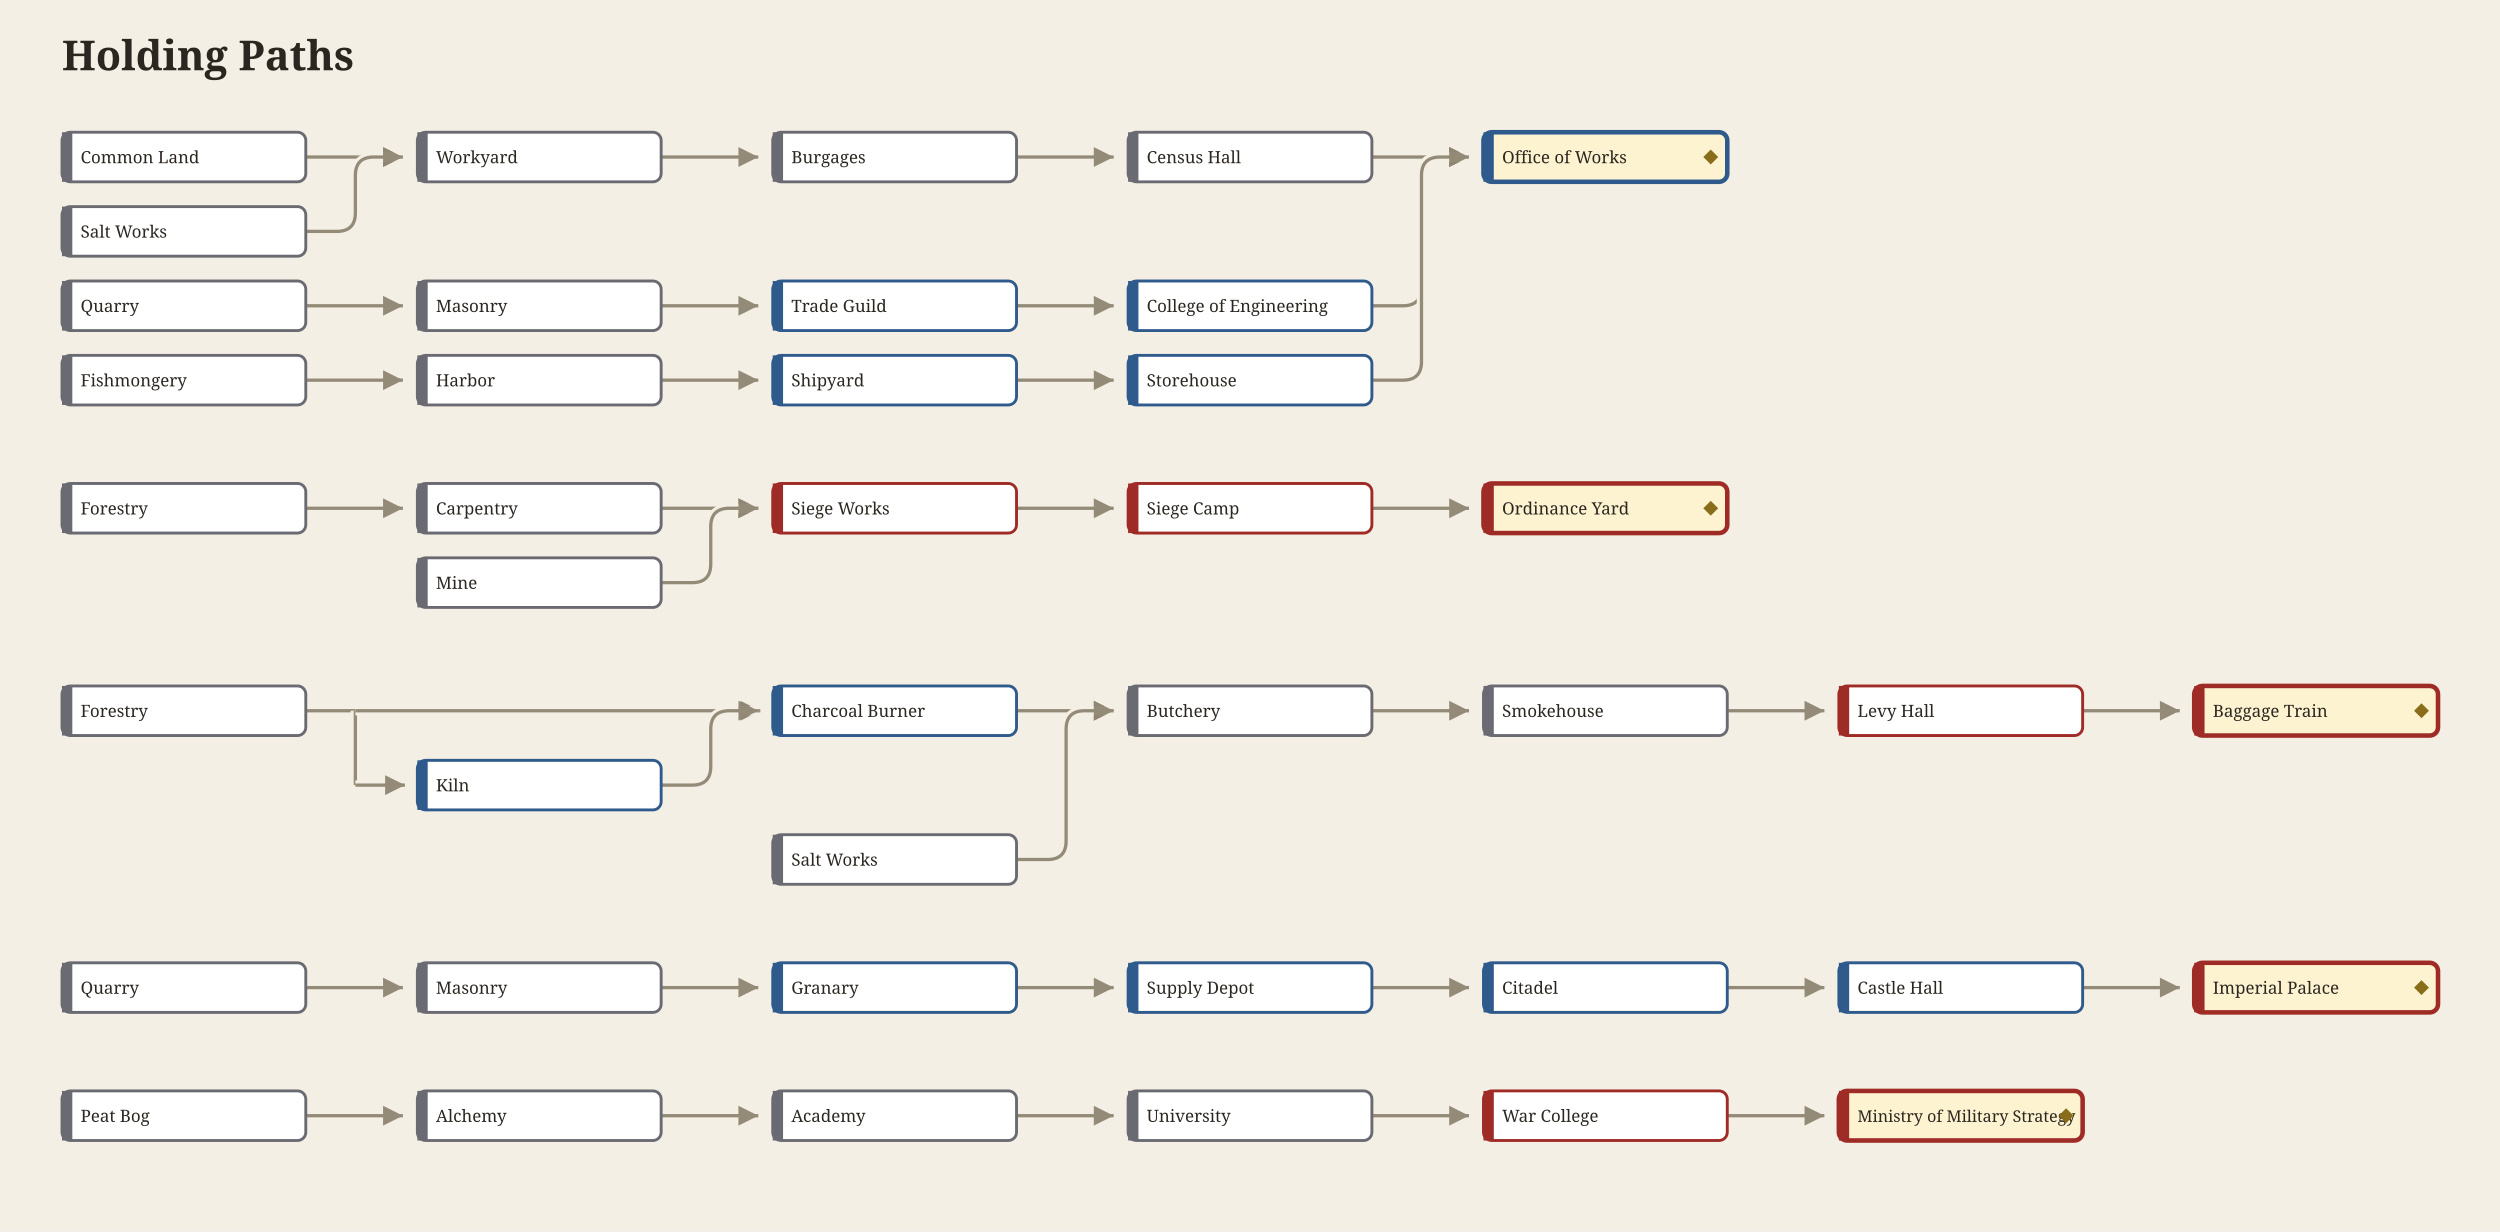
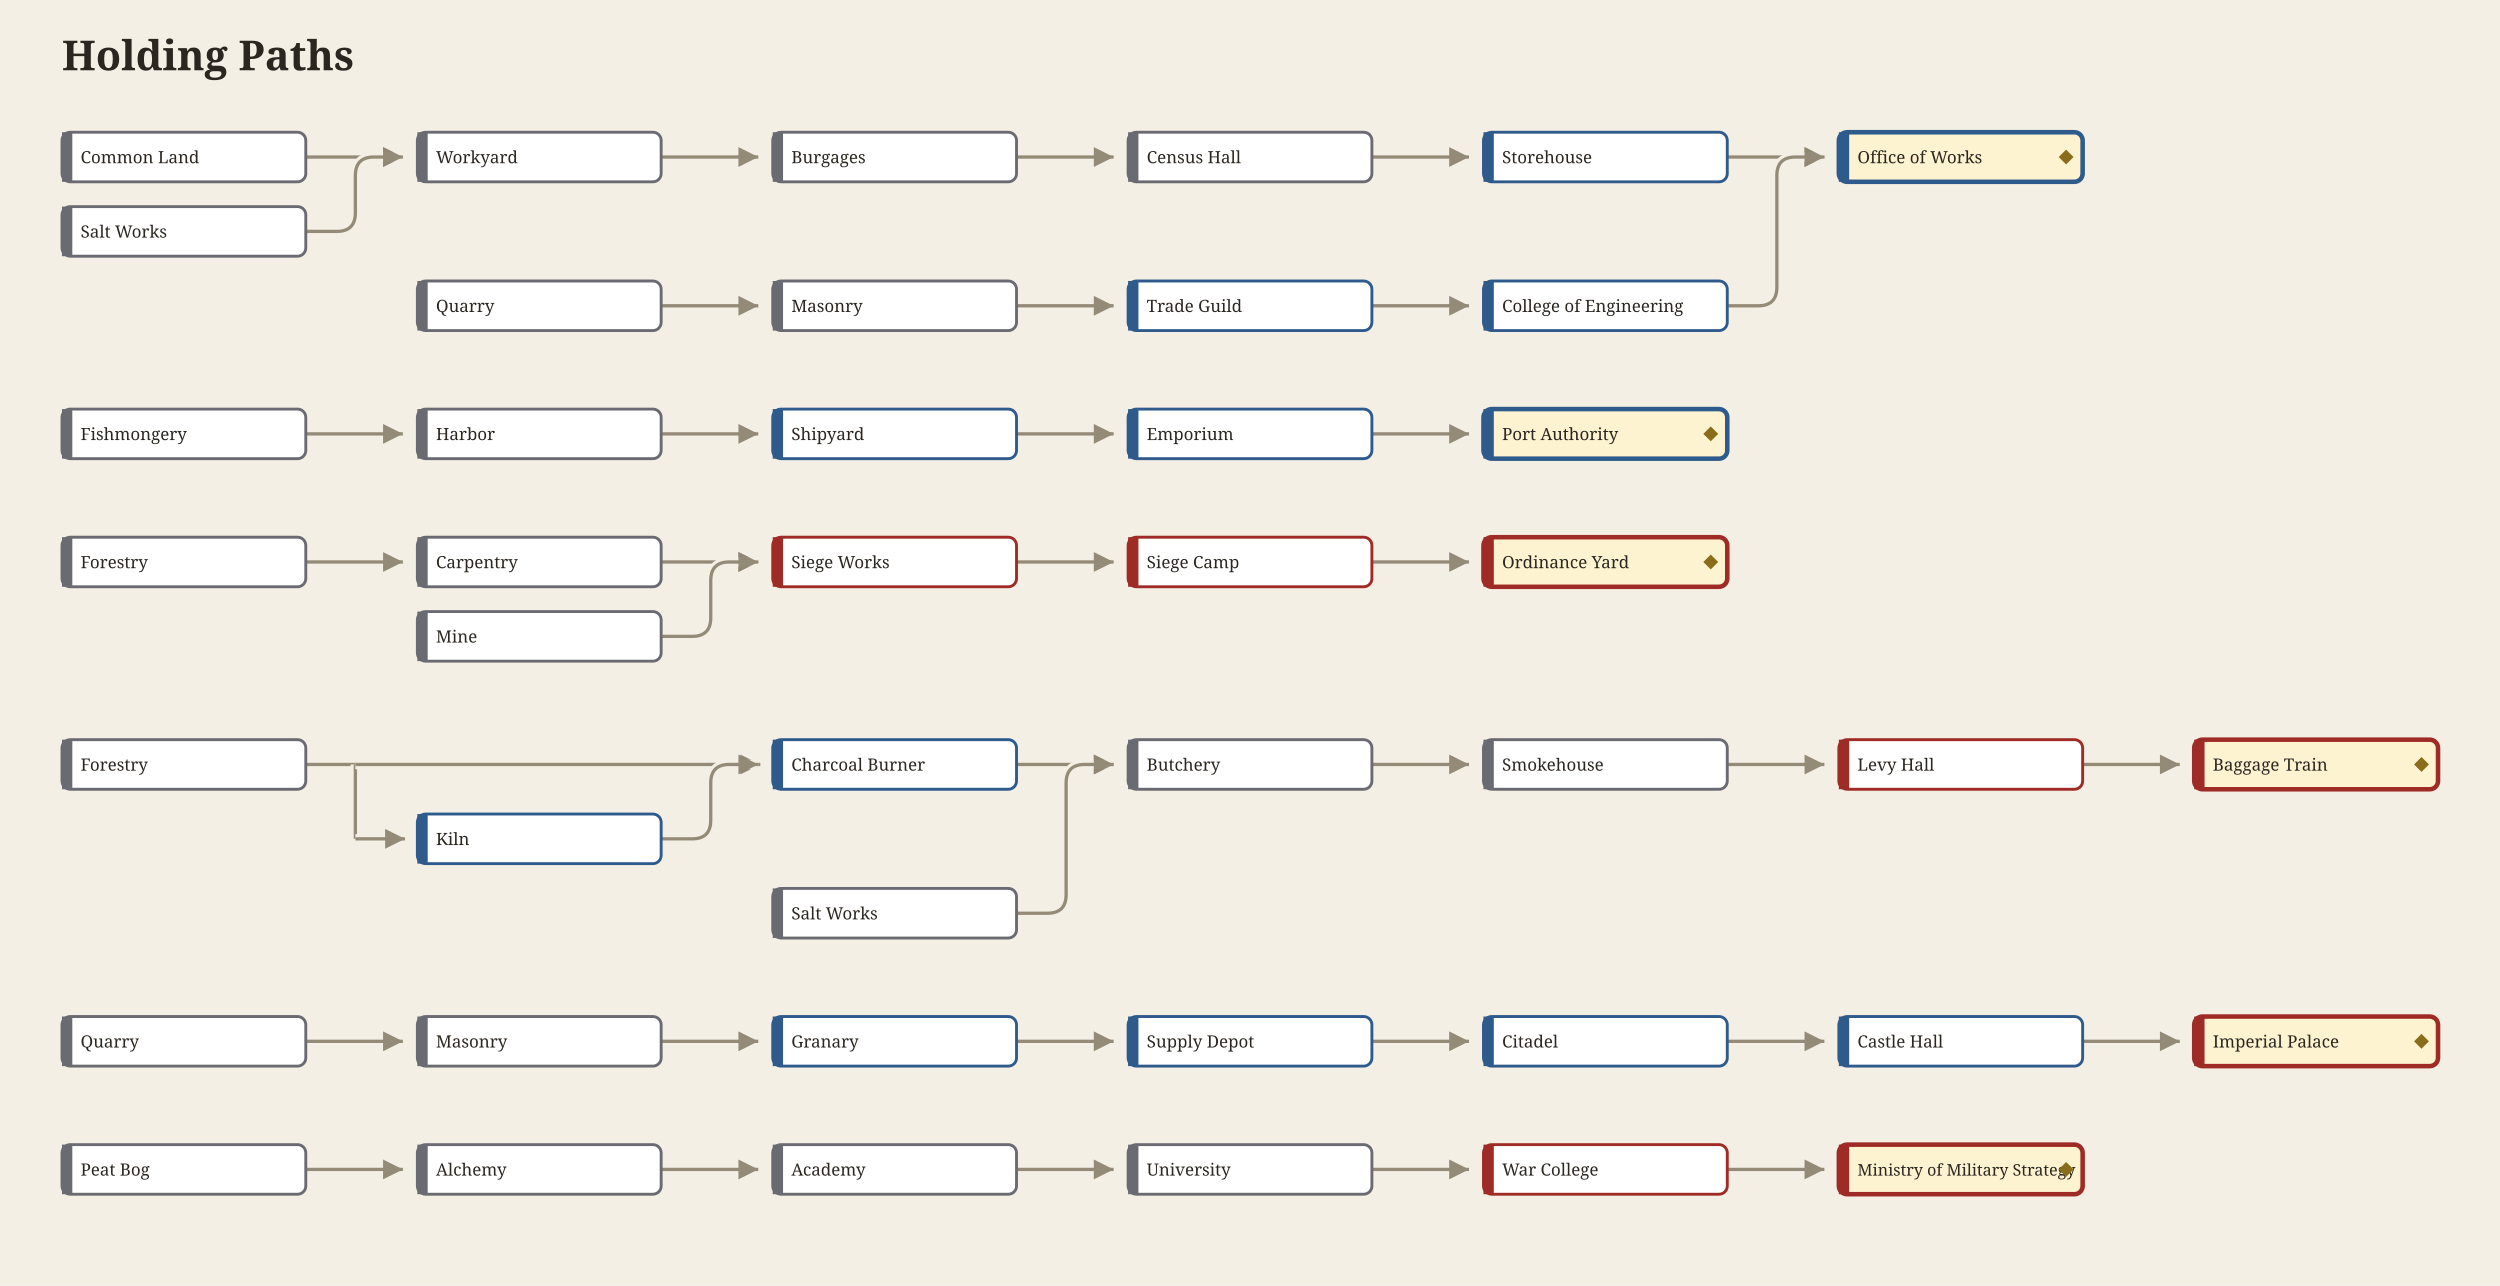
- <svg xmlns="http://www.w3.org/2000/svg" width="1210" height="596" viewBox="0 0 1210 596" font-family="Georgia, serif">
-   <rect width="1210" height="596" fill="#f4efe4" />
+ <svg xmlns="http://www.w3.org/2000/svg" width="1210" height="622" viewBox="0 0 1210 622" font-family="Georgia, serif">
+   <rect width="1210" height="622" fill="#f4efe4" />
  <defs>
    <marker id="arw-2E5A8C" markerWidth="7" markerHeight="7" refX="6" refY="3" orient="auto">
      <path d="M0,0 L6,3 L0,6 Z" fill="#2E5A8C" />
    </marker>
    <marker id="arw-9E2B25" markerWidth="7" markerHeight="7" refX="6" refY="3" orient="auto">
      <path d="M0,0 L6,3 L0,6 Z" fill="#9E2B25" />
    </marker>
    <marker id="arw-1c9c8c" markerWidth="7" markerHeight="7" refX="6" refY="3" orient="auto">
      <path d="M0,0 L6,3 L0,6 Z" fill="#1c9c8c" />
    </marker>
    <marker id="arw-C6A024" markerWidth="7" markerHeight="7" refX="6" refY="3" orient="auto">
      <path d="M0,0 L6,3 L0,6 Z" fill="#C6A024" />
    </marker>
    <marker id="arw-6A3D8F" markerWidth="7" markerHeight="7" refX="6" refY="3" orient="auto">
      <path d="M0,0 L6,3 L0,6 Z" fill="#6A3D8F" />
    </marker>
    <marker id="arw-CC6A1A" markerWidth="7" markerHeight="7" refX="6" refY="3" orient="auto">
      <path d="M0,0 L6,3 L0,6 Z" fill="#CC6A1A" />
    </marker>
    <marker id="arw-3a7d3a" markerWidth="7" markerHeight="7" refX="6" refY="3" orient="auto">
      <path d="M0,0 L6,3 L0,6 Z" fill="#3a7d3a" />
    </marker>
    <marker id="arw-b5347a" markerWidth="7" markerHeight="7" refX="6" refY="3" orient="auto">
      <path d="M0,0 L6,3 L0,6 Z" fill="#b5347a" />
    </marker>
    <marker id="arw-2b6f9e" markerWidth="7" markerHeight="7" refX="6" refY="3" orient="auto">
      <path d="M0,0 L6,3 L0,6 Z" fill="#2b6f9e" />
    </marker>
    <marker id="arw-8a6d1a" markerWidth="7" markerHeight="7" refX="6" refY="3" orient="auto">
      <path d="M0,0 L6,3 L0,6 Z" fill="#8a6d1a" />
    </marker>
    <marker id="arw-5f5647" markerWidth="7" markerHeight="7" refX="6" refY="3" orient="auto">
      <path d="M0,0 L6,3 L0,6 Z" fill="#5f5647" />
    </marker>
    <marker id="arw-7a2ea0" markerWidth="7" markerHeight="7" refX="6" refY="3" orient="auto">
      <path d="M0,0 L6,3 L0,6 Z" fill="#7a2ea0" />
    </marker>
    <marker id="arw-0f8a7e" markerWidth="7" markerHeight="7" refX="6" refY="3" orient="auto">
      <path d="M0,0 L6,3 L0,6 Z" fill="#0f8a7e" />
    </marker>
    <marker id="arw-a83232" markerWidth="7" markerHeight="7" refX="6" refY="3" orient="auto">
      <path d="M0,0 L6,3 L0,6 Z" fill="#a83232" />
    </marker>
    <marker id="arw-8f8672" markerWidth="7" markerHeight="7" refX="6" refY="3" orient="auto">
      <path d="M0,0 L6,3 L0,6 Z" fill="#8f8672" />
    </marker>
  </defs>
  <text x="30" y="34" font-size="20" font-weight="bold" fill="#2b2620">Holding Paths</text>
  <path d="M148,76 L195,76" fill="none" stroke="#f4efe4" stroke-width="4.6" opacity="1" />
  <path d="M148,76 L195,76" fill="none" stroke="#8f8672" stroke-width="1.6" opacity="0.95" marker-end="url(#arw-8f8672)" />
  <path d="M148,112 L163,112 Q172,112 172,103 L172,85 Q172,76 181,76 L195,76" fill="none" stroke="#f4efe4" stroke-width="4.6" opacity="1" />
  <path d="M148,112 L163,112 Q172,112 172,103 L172,85 Q172,76 181,76 L195,76" fill="none" stroke="#8f8672" stroke-width="1.6" opacity="0.95" marker-end="url(#arw-8f8672)" />
-   <path d="M148,148 L195,148" fill="none" stroke="#f4efe4" stroke-width="4.6" opacity="1" />
-   <path d="M148,148 L195,148" fill="none" stroke="#8f8672" stroke-width="1.6" opacity="0.95" marker-end="url(#arw-8f8672)" />
-   <path d="M148,184 L195,184" fill="none" stroke="#f4efe4" stroke-width="4.6" opacity="1" />
-   <path d="M148,184 L195,184" fill="none" stroke="#8f8672" stroke-width="1.6" opacity="0.95" marker-end="url(#arw-8f8672)" />
  <path d="M320,76 L367,76" fill="none" stroke="#f4efe4" stroke-width="4.6" opacity="1" />
  <path d="M320,76 L367,76" fill="none" stroke="#8f8672" stroke-width="1.6" opacity="0.95" marker-end="url(#arw-8f8672)" />
  <path d="M320,148 L367,148" fill="none" stroke="#f4efe4" stroke-width="4.6" opacity="1" />
  <path d="M320,148 L367,148" fill="none" stroke="#8f8672" stroke-width="1.6" opacity="0.95" marker-end="url(#arw-8f8672)" />
-   <path d="M320,184 L367,184" fill="none" stroke="#f4efe4" stroke-width="4.6" opacity="1" />
-   <path d="M320,184 L367,184" fill="none" stroke="#8f8672" stroke-width="1.6" opacity="0.95" marker-end="url(#arw-8f8672)" />
  <path d="M492,76 L539,76" fill="none" stroke="#f4efe4" stroke-width="4.6" opacity="1" />
  <path d="M492,76 L539,76" fill="none" stroke="#8f8672" stroke-width="1.6" opacity="0.95" marker-end="url(#arw-8f8672)" />
  <path d="M492,148 L539,148" fill="none" stroke="#f4efe4" stroke-width="4.6" opacity="1" />
  <path d="M492,148 L539,148" fill="none" stroke="#8f8672" stroke-width="1.6" opacity="0.95" marker-end="url(#arw-8f8672)" />
-   <path d="M492,184 L539,184" fill="none" stroke="#f4efe4" stroke-width="4.6" opacity="1" />
-   <path d="M492,184 L539,184" fill="none" stroke="#8f8672" stroke-width="1.6" opacity="0.95" marker-end="url(#arw-8f8672)" />
  <path d="M664,76 L711,76" fill="none" stroke="#f4efe4" stroke-width="4.6" opacity="1" />
  <path d="M664,76 L711,76" fill="none" stroke="#8f8672" stroke-width="1.6" opacity="0.95" marker-end="url(#arw-8f8672)" />
-   <path d="M664,148 L679,148 Q688,148 688,139 L688,85 Q688,76 697,76 L711,76" fill="none" stroke="#f4efe4" stroke-width="4.6" opacity="1" />
-   <path d="M664,148 L679,148 Q688,148 688,139 L688,85 Q688,76 697,76 L711,76" fill="none" stroke="#8f8672" stroke-width="1.6" opacity="0.95" marker-end="url(#arw-8f8672)" />
-   <path d="M664,184 L679,184 Q688,184 688,175 L688,85 Q688,76 697,76 L711,76" fill="none" stroke="#f4efe4" stroke-width="4.6" opacity="1" />
-   <path d="M664,184 L679,184 Q688,184 688,175 L688,85 Q688,76 697,76 L711,76" fill="none" stroke="#8f8672" stroke-width="1.6" opacity="0.95" marker-end="url(#arw-8f8672)" />
+   <path d="M664,148 L711,148" fill="none" stroke="#f4efe4" stroke-width="4.6" opacity="1" />
+   <path d="M664,148 L711,148" fill="none" stroke="#8f8672" stroke-width="1.6" opacity="0.95" marker-end="url(#arw-8f8672)" />
+   <path d="M836,76 L883,76" fill="none" stroke="#f4efe4" stroke-width="4.6" opacity="1" />
+   <path d="M836,76 L883,76" fill="none" stroke="#8f8672" stroke-width="1.6" opacity="0.95" marker-end="url(#arw-8f8672)" />
+   <path d="M836,148 L851,148 Q860,148 860,139 L860,85 Q860,76 869,76 L883,76" fill="none" stroke="#f4efe4" stroke-width="4.6" opacity="1" />
+   <path d="M836,148 L851,148 Q860,148 860,139 L860,85 Q860,76 869,76 L883,76" fill="none" stroke="#8f8672" stroke-width="1.6" opacity="0.95" marker-end="url(#arw-8f8672)" />
  <rect x="30" y="64" width="118" height="24" rx="4" fill="#ffffff" stroke="#6a6a72" stroke-width="1.4" />
  <rect x="30" y="64" width="5" height="24" fill="#6a6a72" />
  <text x="39" y="79" font-size="8.2" fill="#2b2620">Common Land</text>
  <rect x="30" y="100" width="118" height="24" rx="4" fill="#ffffff" stroke="#6a6a72" stroke-width="1.4" />
  <rect x="30" y="100" width="5" height="24" fill="#6a6a72" />
  <text x="39" y="115" font-size="8.2" fill="#2b2620">Salt Works</text>
-   <rect x="30" y="136" width="118" height="24" rx="4" fill="#ffffff" stroke="#6a6a72" stroke-width="1.4" />
-   <rect x="30" y="136" width="5" height="24" fill="#6a6a72" />
-   <text x="39" y="151" font-size="8.2" fill="#2b2620">Quarry</text>
-   <rect x="30" y="172" width="118" height="24" rx="4" fill="#ffffff" stroke="#6a6a72" stroke-width="1.4" />
-   <rect x="30" y="172" width="5" height="24" fill="#6a6a72" />
-   <text x="39" y="187" font-size="8.2" fill="#2b2620">Fishmongery</text>
  <rect x="202" y="64" width="118" height="24" rx="4" fill="#ffffff" stroke="#6a6a72" stroke-width="1.4" />
  <rect x="202" y="64" width="5" height="24" fill="#6a6a72" />
  <text x="211" y="79" font-size="8.2" fill="#2b2620">Workyard</text>
  <rect x="202" y="136" width="118" height="24" rx="4" fill="#ffffff" stroke="#6a6a72" stroke-width="1.4" />
  <rect x="202" y="136" width="5" height="24" fill="#6a6a72" />
-   <text x="211" y="151" font-size="8.2" fill="#2b2620">Masonry</text>
-   <rect x="202" y="172" width="118" height="24" rx="4" fill="#ffffff" stroke="#6a6a72" stroke-width="1.4" />
-   <rect x="202" y="172" width="5" height="24" fill="#6a6a72" />
-   <text x="211" y="187" font-size="8.2" fill="#2b2620">Harbor</text>
+   <text x="211" y="151" font-size="8.2" fill="#2b2620">Quarry</text>
  <rect x="374" y="64" width="118" height="24" rx="4" fill="#ffffff" stroke="#6a6a72" stroke-width="1.4" />
  <rect x="374" y="64" width="5" height="24" fill="#6a6a72" />
  <text x="383" y="79" font-size="8.2" fill="#2b2620">Burgages</text>
-   <rect x="374" y="136" width="118" height="24" rx="4" fill="#ffffff" stroke="#2E5A8C" stroke-width="1.4" />
-   <rect x="374" y="136" width="5" height="24" fill="#2E5A8C" />
-   <text x="383" y="151" font-size="8.2" fill="#2b2620">Trade Guild</text>
-   <rect x="374" y="172" width="118" height="24" rx="4" fill="#ffffff" stroke="#2E5A8C" stroke-width="1.4" />
-   <rect x="374" y="172" width="5" height="24" fill="#2E5A8C" />
-   <text x="383" y="187" font-size="8.2" fill="#2b2620">Shipyard</text>
+   <rect x="374" y="136" width="118" height="24" rx="4" fill="#ffffff" stroke="#6a6a72" stroke-width="1.4" />
+   <rect x="374" y="136" width="5" height="24" fill="#6a6a72" />
+   <text x="383" y="151" font-size="8.2" fill="#2b2620">Masonry</text>
  <rect x="546" y="64" width="118" height="24" rx="4" fill="#ffffff" stroke="#6a6a72" stroke-width="1.4" />
  <rect x="546" y="64" width="5" height="24" fill="#6a6a72" />
  <text x="555" y="79" font-size="8.2" fill="#2b2620">Census Hall</text>
  <rect x="546" y="136" width="118" height="24" rx="4" fill="#ffffff" stroke="#2E5A8C" stroke-width="1.4" />
  <rect x="546" y="136" width="5" height="24" fill="#2E5A8C" />
-   <text x="555" y="151" font-size="8.2" fill="#2b2620">College of Engineering</text>
-   <rect x="546" y="172" width="118" height="24" rx="4" fill="#ffffff" stroke="#2E5A8C" stroke-width="1.4" />
-   <rect x="546" y="172" width="5" height="24" fill="#2E5A8C" />
-   <text x="555" y="187" font-size="8.2" fill="#2b2620">Storehouse</text>
-   <rect x="718" y="64" width="118" height="24" rx="4" fill="#fdf3d0" stroke="#2E5A8C" stroke-width="2.2" />
+   <text x="555" y="151" font-size="8.2" fill="#2b2620">Trade Guild</text>
+   <rect x="718" y="64" width="118" height="24" rx="4" fill="#ffffff" stroke="#2E5A8C" stroke-width="1.4" />
  <rect x="718" y="64" width="5" height="24" fill="#2E5A8C" />
-   <text x="727" y="79" font-size="8.2" fill="#2b2620">Office of Works</text>
-   <polygon points="828.0,72.4 831.6,76.0 828.0,79.6 824.4,76.0" fill="#8a6d1a" />
-   <path d="M148,246 L195,246" fill="none" stroke="#f4efe4" stroke-width="4.6" opacity="1" />
-   <path d="M148,246 L195,246" fill="none" stroke="#8f8672" stroke-width="1.6" opacity="0.95" marker-end="url(#arw-8f8672)" />
-   <path d="M320,246 L367,246" fill="none" stroke="#f4efe4" stroke-width="4.6" opacity="1" />
-   <path d="M320,246 L367,246" fill="none" stroke="#8f8672" stroke-width="1.6" opacity="0.95" marker-end="url(#arw-8f8672)" />
-   <path d="M320,282 L335,282 Q344,282 344,273 L344,255 Q344,246 353,246 L367,246" fill="none" stroke="#f4efe4" stroke-width="4.6" opacity="1" />
-   <path d="M320,282 L335,282 Q344,282 344,273 L344,255 Q344,246 353,246 L367,246" fill="none" stroke="#8f8672" stroke-width="1.6" opacity="0.95" marker-end="url(#arw-8f8672)" />
-   <path d="M492,246 L539,246" fill="none" stroke="#f4efe4" stroke-width="4.6" opacity="1" />
-   <path d="M492,246 L539,246" fill="none" stroke="#8f8672" stroke-width="1.6" opacity="0.95" marker-end="url(#arw-8f8672)" />
-   <path d="M664,246 L711,246" fill="none" stroke="#f4efe4" stroke-width="4.6" opacity="1" />
-   <path d="M664,246 L711,246" fill="none" stroke="#8f8672" stroke-width="1.6" opacity="0.95" marker-end="url(#arw-8f8672)" />
-   <rect x="30" y="234" width="118" height="24" rx="4" fill="#ffffff" stroke="#6a6a72" stroke-width="1.4" />
-   <rect x="30" y="234" width="5" height="24" fill="#6a6a72" />
-   <text x="39" y="249" font-size="8.2" fill="#2b2620">Forestry</text>
-   <rect x="202" y="234" width="118" height="24" rx="4" fill="#ffffff" stroke="#6a6a72" stroke-width="1.4" />
-   <rect x="202" y="234" width="5" height="24" fill="#6a6a72" />
-   <text x="211" y="249" font-size="8.2" fill="#2b2620">Carpentry</text>
-   <rect x="202" y="270" width="118" height="24" rx="4" fill="#ffffff" stroke="#6a6a72" stroke-width="1.4" />
-   <rect x="202" y="270" width="5" height="24" fill="#6a6a72" />
-   <text x="211" y="285" font-size="8.2" fill="#2b2620">Mine</text>
-   <rect x="374" y="234" width="118" height="24" rx="4" fill="#ffffff" stroke="#9E2B25" stroke-width="1.4" />
-   <rect x="374" y="234" width="5" height="24" fill="#9E2B25" />
-   <text x="383" y="249" font-size="8.2" fill="#2b2620">Siege Works</text>
-   <rect x="546" y="234" width="118" height="24" rx="4" fill="#ffffff" stroke="#9E2B25" stroke-width="1.4" />
-   <rect x="546" y="234" width="5" height="24" fill="#9E2B25" />
-   <text x="555" y="249" font-size="8.2" fill="#2b2620">Siege Camp</text>
-   <rect x="718" y="234" width="118" height="24" rx="4" fill="#fdf3d0" stroke="#9E2B25" stroke-width="2.2" />
-   <rect x="718" y="234" width="5" height="24" fill="#9E2B25" />
-   <text x="727" y="249" font-size="8.2" fill="#2b2620">Ordinance Yard</text>
-   <polygon points="828.0,242.4 831.6,246.0 828.0,249.6 824.4,246.0" fill="#8a6d1a" />
-   <path d="M148,344 L172,344" fill="none" stroke="#f4efe4" stroke-width="4.6" opacity="1" />
-   <path d="M148,344 L172,344" fill="none" stroke="#8f8672" stroke-width="1.6" opacity="0.95" />
-   <path d="M172,344 L172,380" fill="none" stroke="#f4efe4" stroke-width="4.6" opacity="1" />
-   <path d="M172,344 L172,380" fill="none" stroke="#8f8672" stroke-width="1.6" opacity="0.95" />
-   <path d="M172,344 L368,344" fill="none" stroke="#f4efe4" stroke-width="4.6" opacity="1" />
-   <path d="M172,344 L368,344" fill="none" stroke="#8f8672" stroke-width="1.6" opacity="0.95" marker-end="url(#arw-8f8672)" />
-   <path d="M172,380 L196,380" fill="none" stroke="#f4efe4" stroke-width="4.6" opacity="1" />
-   <path d="M172,380 L196,380" fill="none" stroke="#8f8672" stroke-width="1.6" opacity="0.95" marker-end="url(#arw-8f8672)" />
-   <path d="M320,380 L335,380 Q344,380 344,371 L344,353 Q344,344 353,344 L367,344" fill="none" stroke="#f4efe4" stroke-width="4.6" opacity="1" />
-   <path d="M320,380 L335,380 Q344,380 344,371 L344,353 Q344,344 353,344 L367,344" fill="none" stroke="#8f8672" stroke-width="1.6" opacity="0.95" marker-end="url(#arw-8f8672)" />
-   <path d="M492,344 L539,344" fill="none" stroke="#f4efe4" stroke-width="4.6" opacity="1" />
-   <path d="M492,344 L539,344" fill="none" stroke="#8f8672" stroke-width="1.6" opacity="0.95" marker-end="url(#arw-8f8672)" />
-   <path d="M492,416 L507,416 Q516,416 516,407 L516,353 Q516,344 525,344 L539,344" fill="none" stroke="#f4efe4" stroke-width="4.6" opacity="1" />
-   <path d="M492,416 L507,416 Q516,416 516,407 L516,353 Q516,344 525,344 L539,344" fill="none" stroke="#8f8672" stroke-width="1.6" opacity="0.95" marker-end="url(#arw-8f8672)" />
-   <path d="M664,344 L711,344" fill="none" stroke="#f4efe4" stroke-width="4.6" opacity="1" />
-   <path d="M664,344 L711,344" fill="none" stroke="#8f8672" stroke-width="1.6" opacity="0.95" marker-end="url(#arw-8f8672)" />
-   <path d="M836,344 L883,344" fill="none" stroke="#f4efe4" stroke-width="4.6" opacity="1" />
-   <path d="M836,344 L883,344" fill="none" stroke="#8f8672" stroke-width="1.6" opacity="0.95" marker-end="url(#arw-8f8672)" />
-   <path d="M1008,344 L1055,344" fill="none" stroke="#f4efe4" stroke-width="4.6" opacity="1" />
-   <path d="M1008,344 L1055,344" fill="none" stroke="#8f8672" stroke-width="1.6" opacity="0.95" marker-end="url(#arw-8f8672)" />
-   <rect x="30" y="332" width="118" height="24" rx="4" fill="#ffffff" stroke="#6a6a72" stroke-width="1.4" />
-   <rect x="30" y="332" width="5" height="24" fill="#6a6a72" />
-   <text x="39" y="347" font-size="8.2" fill="#2b2620">Forestry</text>
-   <rect x="202" y="368" width="118" height="24" rx="4" fill="#ffffff" stroke="#2E5A8C" stroke-width="1.4" />
-   <rect x="202" y="368" width="5" height="24" fill="#2E5A8C" />
-   <text x="211" y="383" font-size="8.2" fill="#2b2620">Kiln</text>
-   <rect x="374" y="332" width="118" height="24" rx="4" fill="#ffffff" stroke="#2E5A8C" stroke-width="1.4" />
-   <rect x="374" y="332" width="5" height="24" fill="#2E5A8C" />
-   <text x="383" y="347" font-size="8.2" fill="#2b2620">Charcoal Burner</text>
-   <rect x="374" y="404" width="118" height="24" rx="4" fill="#ffffff" stroke="#6a6a72" stroke-width="1.4" />
-   <rect x="374" y="404" width="5" height="24" fill="#6a6a72" />
-   <text x="383" y="419" font-size="8.2" fill="#2b2620">Salt Works</text>
-   <rect x="546" y="332" width="118" height="24" rx="4" fill="#ffffff" stroke="#6a6a72" stroke-width="1.4" />
-   <rect x="546" y="332" width="5" height="24" fill="#6a6a72" />
-   <text x="555" y="347" font-size="8.2" fill="#2b2620">Butchery</text>
-   <rect x="718" y="332" width="118" height="24" rx="4" fill="#ffffff" stroke="#6a6a72" stroke-width="1.4" />
-   <rect x="718" y="332" width="5" height="24" fill="#6a6a72" />
-   <text x="727" y="347" font-size="8.2" fill="#2b2620">Smokehouse</text>
-   <rect x="890" y="332" width="118" height="24" rx="4" fill="#ffffff" stroke="#9E2B25" stroke-width="1.4" />
-   <rect x="890" y="332" width="5" height="24" fill="#9E2B25" />
-   <text x="899" y="347" font-size="8.2" fill="#2b2620">Levy Hall</text>
-   <rect x="1062" y="332" width="118" height="24" rx="4" fill="#fdf3d0" stroke="#9E2B25" stroke-width="2.2" />
-   <rect x="1062" y="332" width="5" height="24" fill="#9E2B25" />
-   <text x="1071" y="347" font-size="8.2" fill="#2b2620">Baggage Train</text>
-   <polygon points="1172.0,340.4 1175.6,344.0 1172.0,347.6 1168.4,344.0" fill="#8a6d1a" />
-   <path d="M148,478 L195,478" fill="none" stroke="#f4efe4" stroke-width="4.6" opacity="1" />
-   <path d="M148,478 L195,478" fill="none" stroke="#8f8672" stroke-width="1.6" opacity="0.95" marker-end="url(#arw-8f8672)" />
-   <path d="M320,478 L367,478" fill="none" stroke="#f4efe4" stroke-width="4.6" opacity="1" />
-   <path d="M320,478 L367,478" fill="none" stroke="#8f8672" stroke-width="1.6" opacity="0.95" marker-end="url(#arw-8f8672)" />
-   <path d="M492,478 L539,478" fill="none" stroke="#f4efe4" stroke-width="4.6" opacity="1" />
-   <path d="M492,478 L539,478" fill="none" stroke="#8f8672" stroke-width="1.6" opacity="0.95" marker-end="url(#arw-8f8672)" />
-   <path d="M664,478 L711,478" fill="none" stroke="#f4efe4" stroke-width="4.6" opacity="1" />
-   <path d="M664,478 L711,478" fill="none" stroke="#8f8672" stroke-width="1.6" opacity="0.95" marker-end="url(#arw-8f8672)" />
-   <path d="M836,478 L883,478" fill="none" stroke="#f4efe4" stroke-width="4.6" opacity="1" />
-   <path d="M836,478 L883,478" fill="none" stroke="#8f8672" stroke-width="1.6" opacity="0.95" marker-end="url(#arw-8f8672)" />
-   <path d="M1008,478 L1055,478" fill="none" stroke="#f4efe4" stroke-width="4.6" opacity="1" />
-   <path d="M1008,478 L1055,478" fill="none" stroke="#8f8672" stroke-width="1.6" opacity="0.95" marker-end="url(#arw-8f8672)" />
-   <rect x="30" y="466" width="118" height="24" rx="4" fill="#ffffff" stroke="#6a6a72" stroke-width="1.4" />
-   <rect x="30" y="466" width="5" height="24" fill="#6a6a72" />
-   <text x="39" y="481" font-size="8.2" fill="#2b2620">Quarry</text>
-   <rect x="202" y="466" width="118" height="24" rx="4" fill="#ffffff" stroke="#6a6a72" stroke-width="1.4" />
-   <rect x="202" y="466" width="5" height="24" fill="#6a6a72" />
-   <text x="211" y="481" font-size="8.2" fill="#2b2620">Masonry</text>
-   <rect x="374" y="466" width="118" height="24" rx="4" fill="#ffffff" stroke="#2E5A8C" stroke-width="1.4" />
-   <rect x="374" y="466" width="5" height="24" fill="#2E5A8C" />
-   <text x="383" y="481" font-size="8.2" fill="#2b2620">Granary</text>
-   <rect x="546" y="466" width="118" height="24" rx="4" fill="#ffffff" stroke="#2E5A8C" stroke-width="1.4" />
-   <rect x="546" y="466" width="5" height="24" fill="#2E5A8C" />
-   <text x="555" y="481" font-size="8.2" fill="#2b2620">Supply Depot</text>
-   <rect x="718" y="466" width="118" height="24" rx="4" fill="#ffffff" stroke="#2E5A8C" stroke-width="1.4" />
-   <rect x="718" y="466" width="5" height="24" fill="#2E5A8C" />
-   <text x="727" y="481" font-size="8.2" fill="#2b2620">Citadel</text>
-   <rect x="890" y="466" width="118" height="24" rx="4" fill="#ffffff" stroke="#2E5A8C" stroke-width="1.4" />
-   <rect x="890" y="466" width="5" height="24" fill="#2E5A8C" />
-   <text x="899" y="481" font-size="8.2" fill="#2b2620">Castle Hall</text>
-   <rect x="1062" y="466" width="118" height="24" rx="4" fill="#fdf3d0" stroke="#9E2B25" stroke-width="2.2" />
-   <rect x="1062" y="466" width="5" height="24" fill="#9E2B25" />
-   <text x="1071" y="481" font-size="8.2" fill="#2b2620">Imperial Palace</text>
-   <polygon points="1172.0,474.4 1175.6,478.0 1172.0,481.6 1168.4,478.0" fill="#8a6d1a" />
-   <path d="M148,540 L195,540" fill="none" stroke="#f4efe4" stroke-width="4.6" opacity="1" />
-   <path d="M148,540 L195,540" fill="none" stroke="#8f8672" stroke-width="1.6" opacity="0.95" marker-end="url(#arw-8f8672)" />
-   <path d="M320,540 L367,540" fill="none" stroke="#f4efe4" stroke-width="4.6" opacity="1" />
-   <path d="M320,540 L367,540" fill="none" stroke="#8f8672" stroke-width="1.6" opacity="0.95" marker-end="url(#arw-8f8672)" />
-   <path d="M492,540 L539,540" fill="none" stroke="#f4efe4" stroke-width="4.6" opacity="1" />
-   <path d="M492,540 L539,540" fill="none" stroke="#8f8672" stroke-width="1.6" opacity="0.95" marker-end="url(#arw-8f8672)" />
-   <path d="M664,540 L711,540" fill="none" stroke="#f4efe4" stroke-width="4.6" opacity="1" />
-   <path d="M664,540 L711,540" fill="none" stroke="#8f8672" stroke-width="1.6" opacity="0.95" marker-end="url(#arw-8f8672)" />
-   <path d="M836,540 L883,540" fill="none" stroke="#f4efe4" stroke-width="4.6" opacity="1" />
-   <path d="M836,540 L883,540" fill="none" stroke="#8f8672" stroke-width="1.6" opacity="0.95" marker-end="url(#arw-8f8672)" />
-   <rect x="30" y="528" width="118" height="24" rx="4" fill="#ffffff" stroke="#6a6a72" stroke-width="1.4" />
-   <rect x="30" y="528" width="5" height="24" fill="#6a6a72" />
-   <text x="39" y="543" font-size="8.2" fill="#2b2620">Peat Bog</text>
-   <rect x="202" y="528" width="118" height="24" rx="4" fill="#ffffff" stroke="#6a6a72" stroke-width="1.4" />
-   <rect x="202" y="528" width="5" height="24" fill="#6a6a72" />
-   <text x="211" y="543" font-size="8.2" fill="#2b2620">Alchemy</text>
-   <rect x="374" y="528" width="118" height="24" rx="4" fill="#ffffff" stroke="#6a6a72" stroke-width="1.4" />
-   <rect x="374" y="528" width="5" height="24" fill="#6a6a72" />
-   <text x="383" y="543" font-size="8.2" fill="#2b2620">Academy</text>
-   <rect x="546" y="528" width="118" height="24" rx="4" fill="#ffffff" stroke="#6a6a72" stroke-width="1.4" />
-   <rect x="546" y="528" width="5" height="24" fill="#6a6a72" />
-   <text x="555" y="543" font-size="8.2" fill="#2b2620">University</text>
-   <rect x="718" y="528" width="118" height="24" rx="4" fill="#ffffff" stroke="#9E2B25" stroke-width="1.4" />
-   <rect x="718" y="528" width="5" height="24" fill="#9E2B25" />
-   <text x="727" y="543" font-size="8.2" fill="#2b2620">War College</text>
-   <rect x="890" y="528" width="118" height="24" rx="4" fill="#fdf3d0" stroke="#9E2B25" stroke-width="2.2" />
-   <rect x="890" y="528" width="5" height="24" fill="#9E2B25" />
-   <text x="899" y="543" font-size="7.8" fill="#2b2620">Ministry of Military Strategy</text>
-   <polygon points="1000.0,536.4 1003.6,540.0 1000.0,543.6 996.4,540.0" fill="#8a6d1a" />
+   <text x="727" y="79" font-size="8.2" fill="#2b2620">Storehouse</text>
+   <rect x="718" y="136" width="118" height="24" rx="4" fill="#ffffff" stroke="#2E5A8C" stroke-width="1.4" />
+   <rect x="718" y="136" width="5" height="24" fill="#2E5A8C" />
+   <text x="727" y="151" font-size="8.2" fill="#2b2620">College of Engineering</text>
+   <rect x="890" y="64" width="118" height="24" rx="4" fill="#fdf3d0" stroke="#2E5A8C" stroke-width="2.2" />
+   <rect x="890" y="64" width="5" height="24" fill="#2E5A8C" />
+   <text x="899" y="79" font-size="8.2" fill="#2b2620">Office of Works</text>
+   <polygon points="1000.0,72.4 1003.6,76.0 1000.0,79.6 996.4,76.0" fill="#8a6d1a" />
+   <path d="M148,210 L195,210" fill="none" stroke="#f4efe4" stroke-width="4.6" opacity="1" />
+   <path d="M148,210 L195,210" fill="none" stroke="#8f8672" stroke-width="1.6" opacity="0.95" marker-end="url(#arw-8f8672)" />
+   <path d="M320,210 L367,210" fill="none" stroke="#f4efe4" stroke-width="4.6" opacity="1" />
+   <path d="M320,210 L367,210" fill="none" stroke="#8f8672" stroke-width="1.6" opacity="0.95" marker-end="url(#arw-8f8672)" />
+   <path d="M492,210 L539,210" fill="none" stroke="#f4efe4" stroke-width="4.6" opacity="1" />
+   <path d="M492,210 L539,210" fill="none" stroke="#8f8672" stroke-width="1.6" opacity="0.95" marker-end="url(#arw-8f8672)" />
+   <path d="M664,210 L711,210" fill="none" stroke="#f4efe4" stroke-width="4.6" opacity="1" />
+   <path d="M664,210 L711,210" fill="none" stroke="#8f8672" stroke-width="1.6" opacity="0.95" marker-end="url(#arw-8f8672)" />
+   <rect x="30" y="198" width="118" height="24" rx="4" fill="#ffffff" stroke="#6a6a72" stroke-width="1.4" />
+   <rect x="30" y="198" width="5" height="24" fill="#6a6a72" />
+   <text x="39" y="213" font-size="8.2" fill="#2b2620">Fishmongery</text>
+   <rect x="202" y="198" width="118" height="24" rx="4" fill="#ffffff" stroke="#6a6a72" stroke-width="1.4" />
+   <rect x="202" y="198" width="5" height="24" fill="#6a6a72" />
+   <text x="211" y="213" font-size="8.2" fill="#2b2620">Harbor</text>
+   <rect x="374" y="198" width="118" height="24" rx="4" fill="#ffffff" stroke="#2E5A8C" stroke-width="1.4" />
+   <rect x="374" y="198" width="5" height="24" fill="#2E5A8C" />
+   <text x="383" y="213" font-size="8.2" fill="#2b2620">Shipyard</text>
+   <rect x="546" y="198" width="118" height="24" rx="4" fill="#ffffff" stroke="#2E5A8C" stroke-width="1.4" />
+   <rect x="546" y="198" width="5" height="24" fill="#2E5A8C" />
+   <text x="555" y="213" font-size="8.2" fill="#2b2620">Emporium</text>
+   <rect x="718" y="198" width="118" height="24" rx="4" fill="#fdf3d0" stroke="#2E5A8C" stroke-width="2.2" />
+   <rect x="718" y="198" width="5" height="24" fill="#2E5A8C" />
+   <text x="727" y="213" font-size="8.2" fill="#2b2620">Port Authority</text>
+   <polygon points="828.0,206.4 831.6,210.0 828.0,213.6 824.4,210.0" fill="#8a6d1a" />
+   <path d="M148,272 L195,272" fill="none" stroke="#f4efe4" stroke-width="4.6" opacity="1" />
+   <path d="M148,272 L195,272" fill="none" stroke="#8f8672" stroke-width="1.6" opacity="0.95" marker-end="url(#arw-8f8672)" />
+   <path d="M320,272 L367,272" fill="none" stroke="#f4efe4" stroke-width="4.6" opacity="1" />
+   <path d="M320,272 L367,272" fill="none" stroke="#8f8672" stroke-width="1.6" opacity="0.95" marker-end="url(#arw-8f8672)" />
+   <path d="M320,308 L335,308 Q344,308 344,299 L344,281 Q344,272 353,272 L367,272" fill="none" stroke="#f4efe4" stroke-width="4.6" opacity="1" />
+   <path d="M320,308 L335,308 Q344,308 344,299 L344,281 Q344,272 353,272 L367,272" fill="none" stroke="#8f8672" stroke-width="1.6" opacity="0.95" marker-end="url(#arw-8f8672)" />
+   <path d="M492,272 L539,272" fill="none" stroke="#f4efe4" stroke-width="4.6" opacity="1" />
+   <path d="M492,272 L539,272" fill="none" stroke="#8f8672" stroke-width="1.6" opacity="0.95" marker-end="url(#arw-8f8672)" />
+   <path d="M664,272 L711,272" fill="none" stroke="#f4efe4" stroke-width="4.6" opacity="1" />
+   <path d="M664,272 L711,272" fill="none" stroke="#8f8672" stroke-width="1.6" opacity="0.95" marker-end="url(#arw-8f8672)" />
+   <rect x="30" y="260" width="118" height="24" rx="4" fill="#ffffff" stroke="#6a6a72" stroke-width="1.4" />
+   <rect x="30" y="260" width="5" height="24" fill="#6a6a72" />
+   <text x="39" y="275" font-size="8.2" fill="#2b2620">Forestry</text>
+   <rect x="202" y="260" width="118" height="24" rx="4" fill="#ffffff" stroke="#6a6a72" stroke-width="1.4" />
+   <rect x="202" y="260" width="5" height="24" fill="#6a6a72" />
+   <text x="211" y="275" font-size="8.2" fill="#2b2620">Carpentry</text>
+   <rect x="202" y="296" width="118" height="24" rx="4" fill="#ffffff" stroke="#6a6a72" stroke-width="1.4" />
+   <rect x="202" y="296" width="5" height="24" fill="#6a6a72" />
+   <text x="211" y="311" font-size="8.2" fill="#2b2620">Mine</text>
+   <rect x="374" y="260" width="118" height="24" rx="4" fill="#ffffff" stroke="#9E2B25" stroke-width="1.4" />
+   <rect x="374" y="260" width="5" height="24" fill="#9E2B25" />
+   <text x="383" y="275" font-size="8.2" fill="#2b2620">Siege Works</text>
+   <rect x="546" y="260" width="118" height="24" rx="4" fill="#ffffff" stroke="#9E2B25" stroke-width="1.4" />
+   <rect x="546" y="260" width="5" height="24" fill="#9E2B25" />
+   <text x="555" y="275" font-size="8.2" fill="#2b2620">Siege Camp</text>
+   <rect x="718" y="260" width="118" height="24" rx="4" fill="#fdf3d0" stroke="#9E2B25" stroke-width="2.2" />
+   <rect x="718" y="260" width="5" height="24" fill="#9E2B25" />
+   <text x="727" y="275" font-size="8.2" fill="#2b2620">Ordinance Yard</text>
+   <polygon points="828.0,268.4 831.6,272.0 828.0,275.6 824.4,272.0" fill="#8a6d1a" />
+   <path d="M148,370 L172,370" fill="none" stroke="#f4efe4" stroke-width="4.6" opacity="1" />
+   <path d="M148,370 L172,370" fill="none" stroke="#8f8672" stroke-width="1.6" opacity="0.95" />
+   <path d="M172,370 L172,406" fill="none" stroke="#f4efe4" stroke-width="4.6" opacity="1" />
+   <path d="M172,370 L172,406" fill="none" stroke="#8f8672" stroke-width="1.6" opacity="0.95" />
+   <path d="M172,370 L368,370" fill="none" stroke="#f4efe4" stroke-width="4.6" opacity="1" />
+   <path d="M172,370 L368,370" fill="none" stroke="#8f8672" stroke-width="1.6" opacity="0.95" marker-end="url(#arw-8f8672)" />
+   <path d="M172,406 L196,406" fill="none" stroke="#f4efe4" stroke-width="4.6" opacity="1" />
+   <path d="M172,406 L196,406" fill="none" stroke="#8f8672" stroke-width="1.6" opacity="0.95" marker-end="url(#arw-8f8672)" />
+   <path d="M320,406 L335,406 Q344,406 344,397 L344,379 Q344,370 353,370 L367,370" fill="none" stroke="#f4efe4" stroke-width="4.6" opacity="1" />
+   <path d="M320,406 L335,406 Q344,406 344,397 L344,379 Q344,370 353,370 L367,370" fill="none" stroke="#8f8672" stroke-width="1.6" opacity="0.95" marker-end="url(#arw-8f8672)" />
+   <path d="M492,370 L539,370" fill="none" stroke="#f4efe4" stroke-width="4.6" opacity="1" />
+   <path d="M492,370 L539,370" fill="none" stroke="#8f8672" stroke-width="1.6" opacity="0.95" marker-end="url(#arw-8f8672)" />
+   <path d="M492,442 L507,442 Q516,442 516,433 L516,379 Q516,370 525,370 L539,370" fill="none" stroke="#f4efe4" stroke-width="4.6" opacity="1" />
+   <path d="M492,442 L507,442 Q516,442 516,433 L516,379 Q516,370 525,370 L539,370" fill="none" stroke="#8f8672" stroke-width="1.6" opacity="0.95" marker-end="url(#arw-8f8672)" />
+   <path d="M664,370 L711,370" fill="none" stroke="#f4efe4" stroke-width="4.6" opacity="1" />
+   <path d="M664,370 L711,370" fill="none" stroke="#8f8672" stroke-width="1.6" opacity="0.95" marker-end="url(#arw-8f8672)" />
+   <path d="M836,370 L883,370" fill="none" stroke="#f4efe4" stroke-width="4.6" opacity="1" />
+   <path d="M836,370 L883,370" fill="none" stroke="#8f8672" stroke-width="1.6" opacity="0.95" marker-end="url(#arw-8f8672)" />
+   <path d="M1008,370 L1055,370" fill="none" stroke="#f4efe4" stroke-width="4.6" opacity="1" />
+   <path d="M1008,370 L1055,370" fill="none" stroke="#8f8672" stroke-width="1.6" opacity="0.95" marker-end="url(#arw-8f8672)" />
+   <rect x="30" y="358" width="118" height="24" rx="4" fill="#ffffff" stroke="#6a6a72" stroke-width="1.4" />
+   <rect x="30" y="358" width="5" height="24" fill="#6a6a72" />
+   <text x="39" y="373" font-size="8.2" fill="#2b2620">Forestry</text>
+   <rect x="202" y="394" width="118" height="24" rx="4" fill="#ffffff" stroke="#2E5A8C" stroke-width="1.4" />
+   <rect x="202" y="394" width="5" height="24" fill="#2E5A8C" />
+   <text x="211" y="409" font-size="8.2" fill="#2b2620">Kiln</text>
+   <rect x="374" y="358" width="118" height="24" rx="4" fill="#ffffff" stroke="#2E5A8C" stroke-width="1.4" />
+   <rect x="374" y="358" width="5" height="24" fill="#2E5A8C" />
+   <text x="383" y="373" font-size="8.2" fill="#2b2620">Charcoal Burner</text>
+   <rect x="374" y="430" width="118" height="24" rx="4" fill="#ffffff" stroke="#6a6a72" stroke-width="1.4" />
+   <rect x="374" y="430" width="5" height="24" fill="#6a6a72" />
+   <text x="383" y="445" font-size="8.2" fill="#2b2620">Salt Works</text>
+   <rect x="546" y="358" width="118" height="24" rx="4" fill="#ffffff" stroke="#6a6a72" stroke-width="1.4" />
+   <rect x="546" y="358" width="5" height="24" fill="#6a6a72" />
+   <text x="555" y="373" font-size="8.2" fill="#2b2620">Butchery</text>
+   <rect x="718" y="358" width="118" height="24" rx="4" fill="#ffffff" stroke="#6a6a72" stroke-width="1.4" />
+   <rect x="718" y="358" width="5" height="24" fill="#6a6a72" />
+   <text x="727" y="373" font-size="8.2" fill="#2b2620">Smokehouse</text>
+   <rect x="890" y="358" width="118" height="24" rx="4" fill="#ffffff" stroke="#9E2B25" stroke-width="1.4" />
+   <rect x="890" y="358" width="5" height="24" fill="#9E2B25" />
+   <text x="899" y="373" font-size="8.2" fill="#2b2620">Levy Hall</text>
+   <rect x="1062" y="358" width="118" height="24" rx="4" fill="#fdf3d0" stroke="#9E2B25" stroke-width="2.2" />
+   <rect x="1062" y="358" width="5" height="24" fill="#9E2B25" />
+   <text x="1071" y="373" font-size="8.2" fill="#2b2620">Baggage Train</text>
+   <polygon points="1172.0,366.4 1175.6,370.0 1172.0,373.6 1168.4,370.0" fill="#8a6d1a" />
+   <path d="M148,504 L195,504" fill="none" stroke="#f4efe4" stroke-width="4.6" opacity="1" />
+   <path d="M148,504 L195,504" fill="none" stroke="#8f8672" stroke-width="1.6" opacity="0.95" marker-end="url(#arw-8f8672)" />
+   <path d="M320,504 L367,504" fill="none" stroke="#f4efe4" stroke-width="4.6" opacity="1" />
+   <path d="M320,504 L367,504" fill="none" stroke="#8f8672" stroke-width="1.6" opacity="0.95" marker-end="url(#arw-8f8672)" />
+   <path d="M492,504 L539,504" fill="none" stroke="#f4efe4" stroke-width="4.6" opacity="1" />
+   <path d="M492,504 L539,504" fill="none" stroke="#8f8672" stroke-width="1.6" opacity="0.95" marker-end="url(#arw-8f8672)" />
+   <path d="M664,504 L711,504" fill="none" stroke="#f4efe4" stroke-width="4.6" opacity="1" />
+   <path d="M664,504 L711,504" fill="none" stroke="#8f8672" stroke-width="1.6" opacity="0.95" marker-end="url(#arw-8f8672)" />
+   <path d="M836,504 L883,504" fill="none" stroke="#f4efe4" stroke-width="4.6" opacity="1" />
+   <path d="M836,504 L883,504" fill="none" stroke="#8f8672" stroke-width="1.6" opacity="0.95" marker-end="url(#arw-8f8672)" />
+   <path d="M1008,504 L1055,504" fill="none" stroke="#f4efe4" stroke-width="4.6" opacity="1" />
+   <path d="M1008,504 L1055,504" fill="none" stroke="#8f8672" stroke-width="1.6" opacity="0.95" marker-end="url(#arw-8f8672)" />
+   <rect x="30" y="492" width="118" height="24" rx="4" fill="#ffffff" stroke="#6a6a72" stroke-width="1.4" />
+   <rect x="30" y="492" width="5" height="24" fill="#6a6a72" />
+   <text x="39" y="507" font-size="8.2" fill="#2b2620">Quarry</text>
+   <rect x="202" y="492" width="118" height="24" rx="4" fill="#ffffff" stroke="#6a6a72" stroke-width="1.4" />
+   <rect x="202" y="492" width="5" height="24" fill="#6a6a72" />
+   <text x="211" y="507" font-size="8.2" fill="#2b2620">Masonry</text>
+   <rect x="374" y="492" width="118" height="24" rx="4" fill="#ffffff" stroke="#2E5A8C" stroke-width="1.4" />
+   <rect x="374" y="492" width="5" height="24" fill="#2E5A8C" />
+   <text x="383" y="507" font-size="8.2" fill="#2b2620">Granary</text>
+   <rect x="546" y="492" width="118" height="24" rx="4" fill="#ffffff" stroke="#2E5A8C" stroke-width="1.4" />
+   <rect x="546" y="492" width="5" height="24" fill="#2E5A8C" />
+   <text x="555" y="507" font-size="8.2" fill="#2b2620">Supply Depot</text>
+   <rect x="718" y="492" width="118" height="24" rx="4" fill="#ffffff" stroke="#2E5A8C" stroke-width="1.4" />
+   <rect x="718" y="492" width="5" height="24" fill="#2E5A8C" />
+   <text x="727" y="507" font-size="8.2" fill="#2b2620">Citadel</text>
+   <rect x="890" y="492" width="118" height="24" rx="4" fill="#ffffff" stroke="#2E5A8C" stroke-width="1.4" />
+   <rect x="890" y="492" width="5" height="24" fill="#2E5A8C" />
+   <text x="899" y="507" font-size="8.2" fill="#2b2620">Castle Hall</text>
+   <rect x="1062" y="492" width="118" height="24" rx="4" fill="#fdf3d0" stroke="#9E2B25" stroke-width="2.2" />
+   <rect x="1062" y="492" width="5" height="24" fill="#9E2B25" />
+   <text x="1071" y="507" font-size="8.2" fill="#2b2620">Imperial Palace</text>
+   <polygon points="1172.0,500.4 1175.6,504.0 1172.0,507.6 1168.4,504.0" fill="#8a6d1a" />
+   <path d="M148,566 L195,566" fill="none" stroke="#f4efe4" stroke-width="4.6" opacity="1" />
+   <path d="M148,566 L195,566" fill="none" stroke="#8f8672" stroke-width="1.6" opacity="0.95" marker-end="url(#arw-8f8672)" />
+   <path d="M320,566 L367,566" fill="none" stroke="#f4efe4" stroke-width="4.6" opacity="1" />
+   <path d="M320,566 L367,566" fill="none" stroke="#8f8672" stroke-width="1.6" opacity="0.95" marker-end="url(#arw-8f8672)" />
+   <path d="M492,566 L539,566" fill="none" stroke="#f4efe4" stroke-width="4.6" opacity="1" />
+   <path d="M492,566 L539,566" fill="none" stroke="#8f8672" stroke-width="1.6" opacity="0.95" marker-end="url(#arw-8f8672)" />
+   <path d="M664,566 L711,566" fill="none" stroke="#f4efe4" stroke-width="4.6" opacity="1" />
+   <path d="M664,566 L711,566" fill="none" stroke="#8f8672" stroke-width="1.6" opacity="0.95" marker-end="url(#arw-8f8672)" />
+   <path d="M836,566 L883,566" fill="none" stroke="#f4efe4" stroke-width="4.6" opacity="1" />
+   <path d="M836,566 L883,566" fill="none" stroke="#8f8672" stroke-width="1.6" opacity="0.95" marker-end="url(#arw-8f8672)" />
+   <rect x="30" y="554" width="118" height="24" rx="4" fill="#ffffff" stroke="#6a6a72" stroke-width="1.4" />
+   <rect x="30" y="554" width="5" height="24" fill="#6a6a72" />
+   <text x="39" y="569" font-size="8.2" fill="#2b2620">Peat Bog</text>
+   <rect x="202" y="554" width="118" height="24" rx="4" fill="#ffffff" stroke="#6a6a72" stroke-width="1.4" />
+   <rect x="202" y="554" width="5" height="24" fill="#6a6a72" />
+   <text x="211" y="569" font-size="8.2" fill="#2b2620">Alchemy</text>
+   <rect x="374" y="554" width="118" height="24" rx="4" fill="#ffffff" stroke="#6a6a72" stroke-width="1.4" />
+   <rect x="374" y="554" width="5" height="24" fill="#6a6a72" />
+   <text x="383" y="569" font-size="8.2" fill="#2b2620">Academy</text>
+   <rect x="546" y="554" width="118" height="24" rx="4" fill="#ffffff" stroke="#6a6a72" stroke-width="1.4" />
+   <rect x="546" y="554" width="5" height="24" fill="#6a6a72" />
+   <text x="555" y="569" font-size="8.2" fill="#2b2620">University</text>
+   <rect x="718" y="554" width="118" height="24" rx="4" fill="#ffffff" stroke="#9E2B25" stroke-width="1.4" />
+   <rect x="718" y="554" width="5" height="24" fill="#9E2B25" />
+   <text x="727" y="569" font-size="8.2" fill="#2b2620">War College</text>
+   <rect x="890" y="554" width="118" height="24" rx="4" fill="#fdf3d0" stroke="#9E2B25" stroke-width="2.2" />
+   <rect x="890" y="554" width="5" height="24" fill="#9E2B25" />
+   <text x="899" y="569" font-size="7.8" fill="#2b2620">Ministry of Military Strategy</text>
+   <polygon points="1000.0,562.4 1003.6,566.0 1000.0,569.6 996.4,566.0" fill="#8a6d1a" />
</svg>
